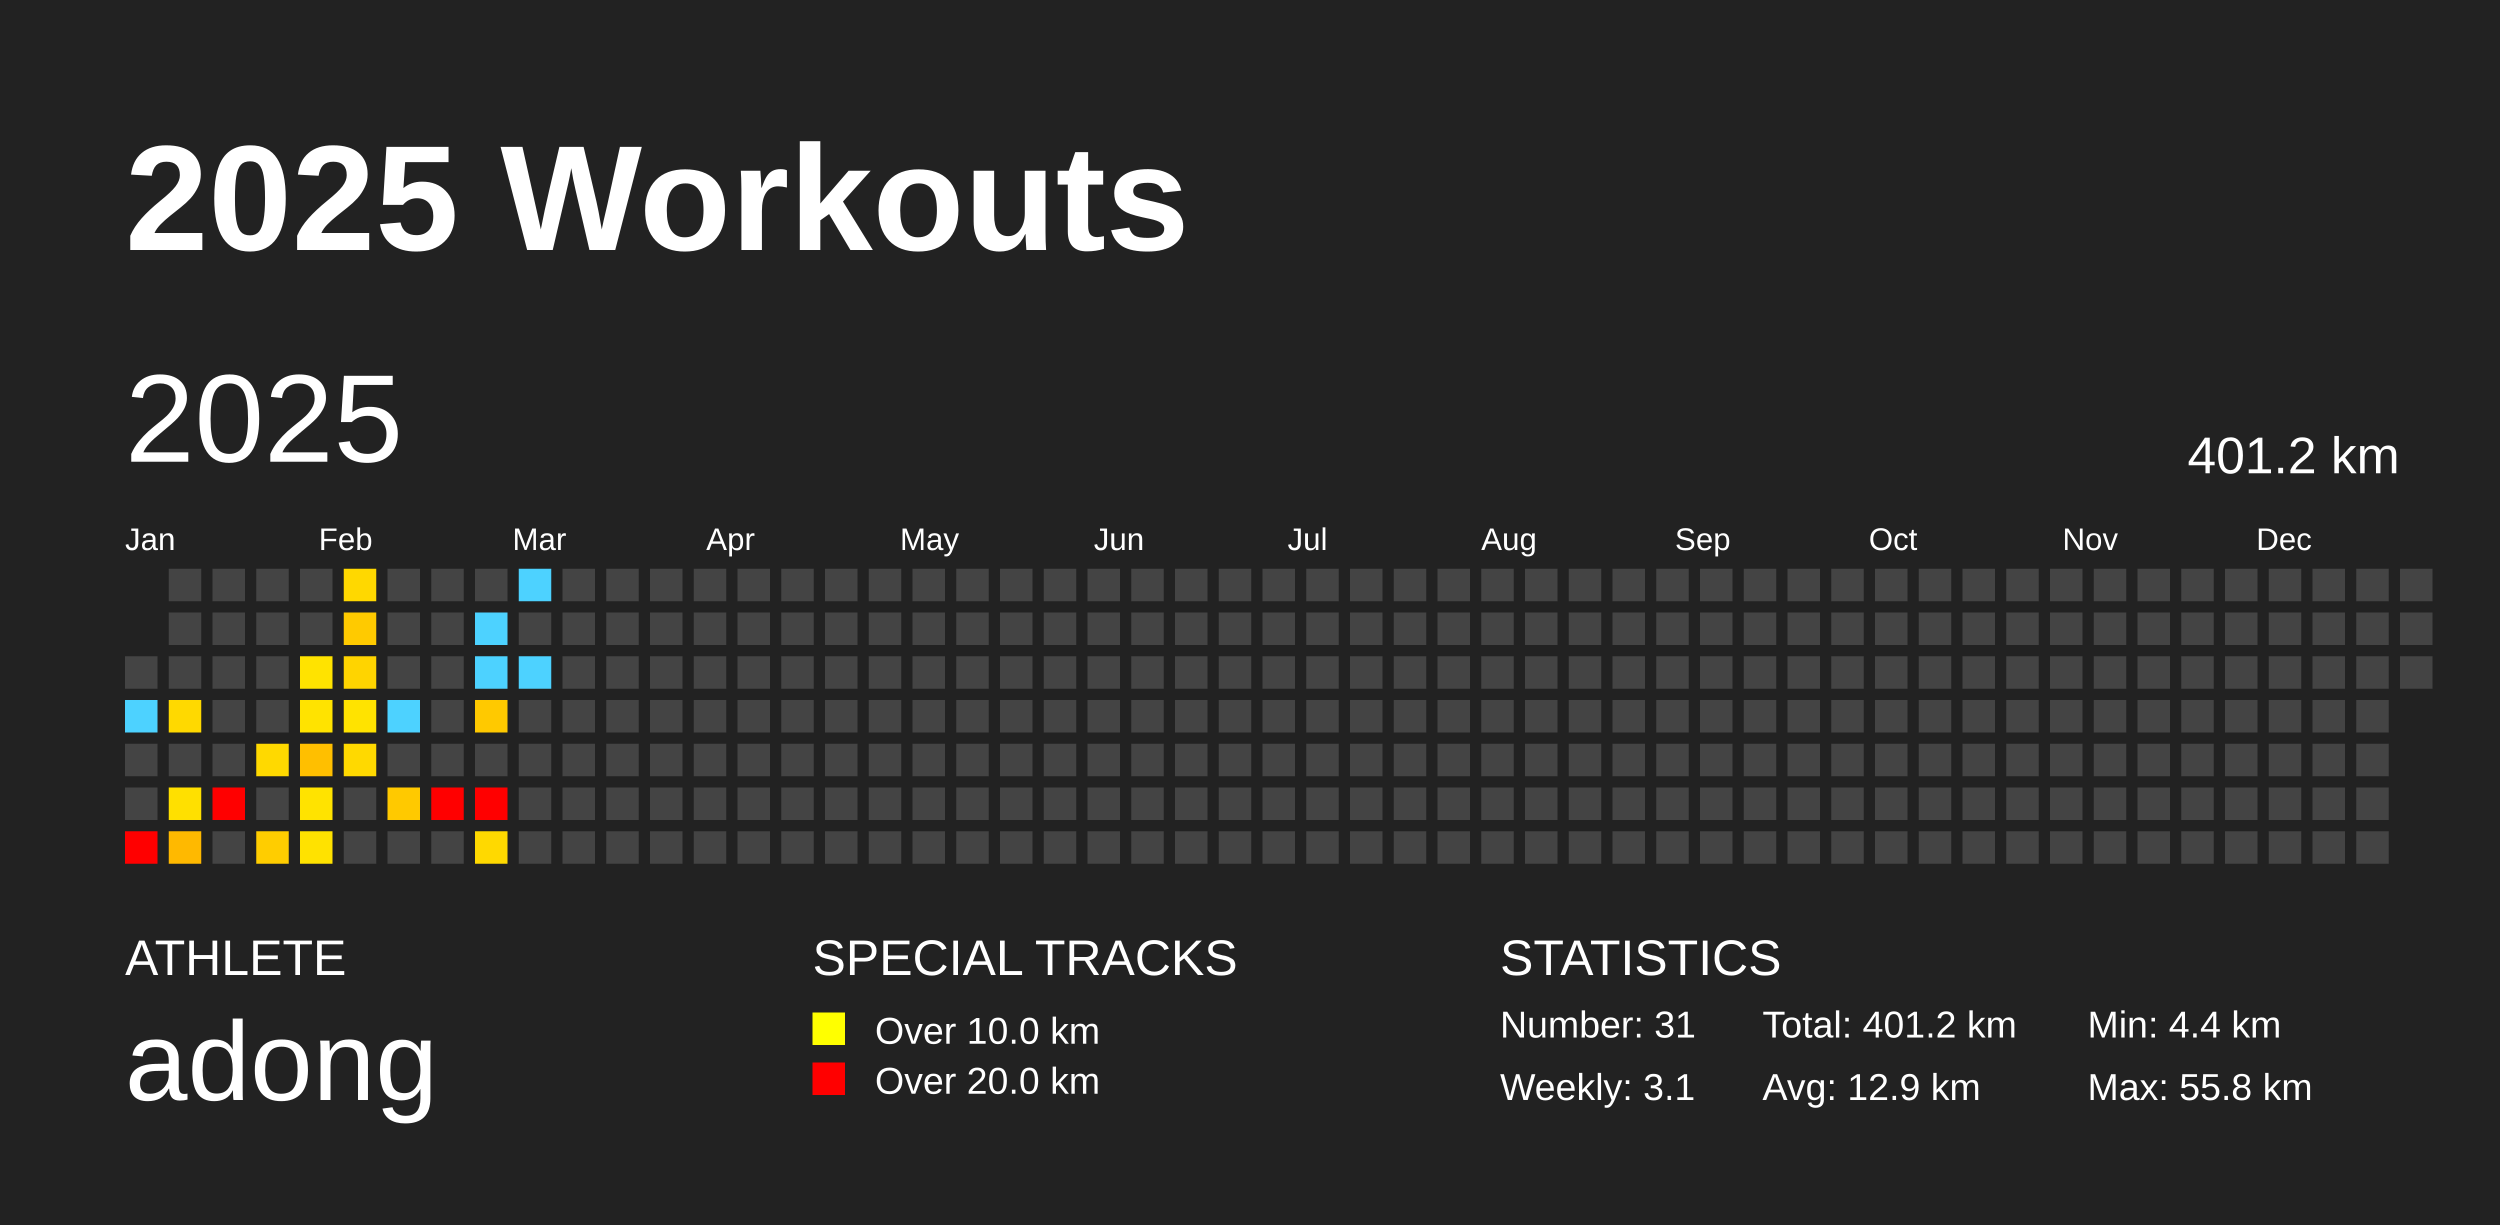
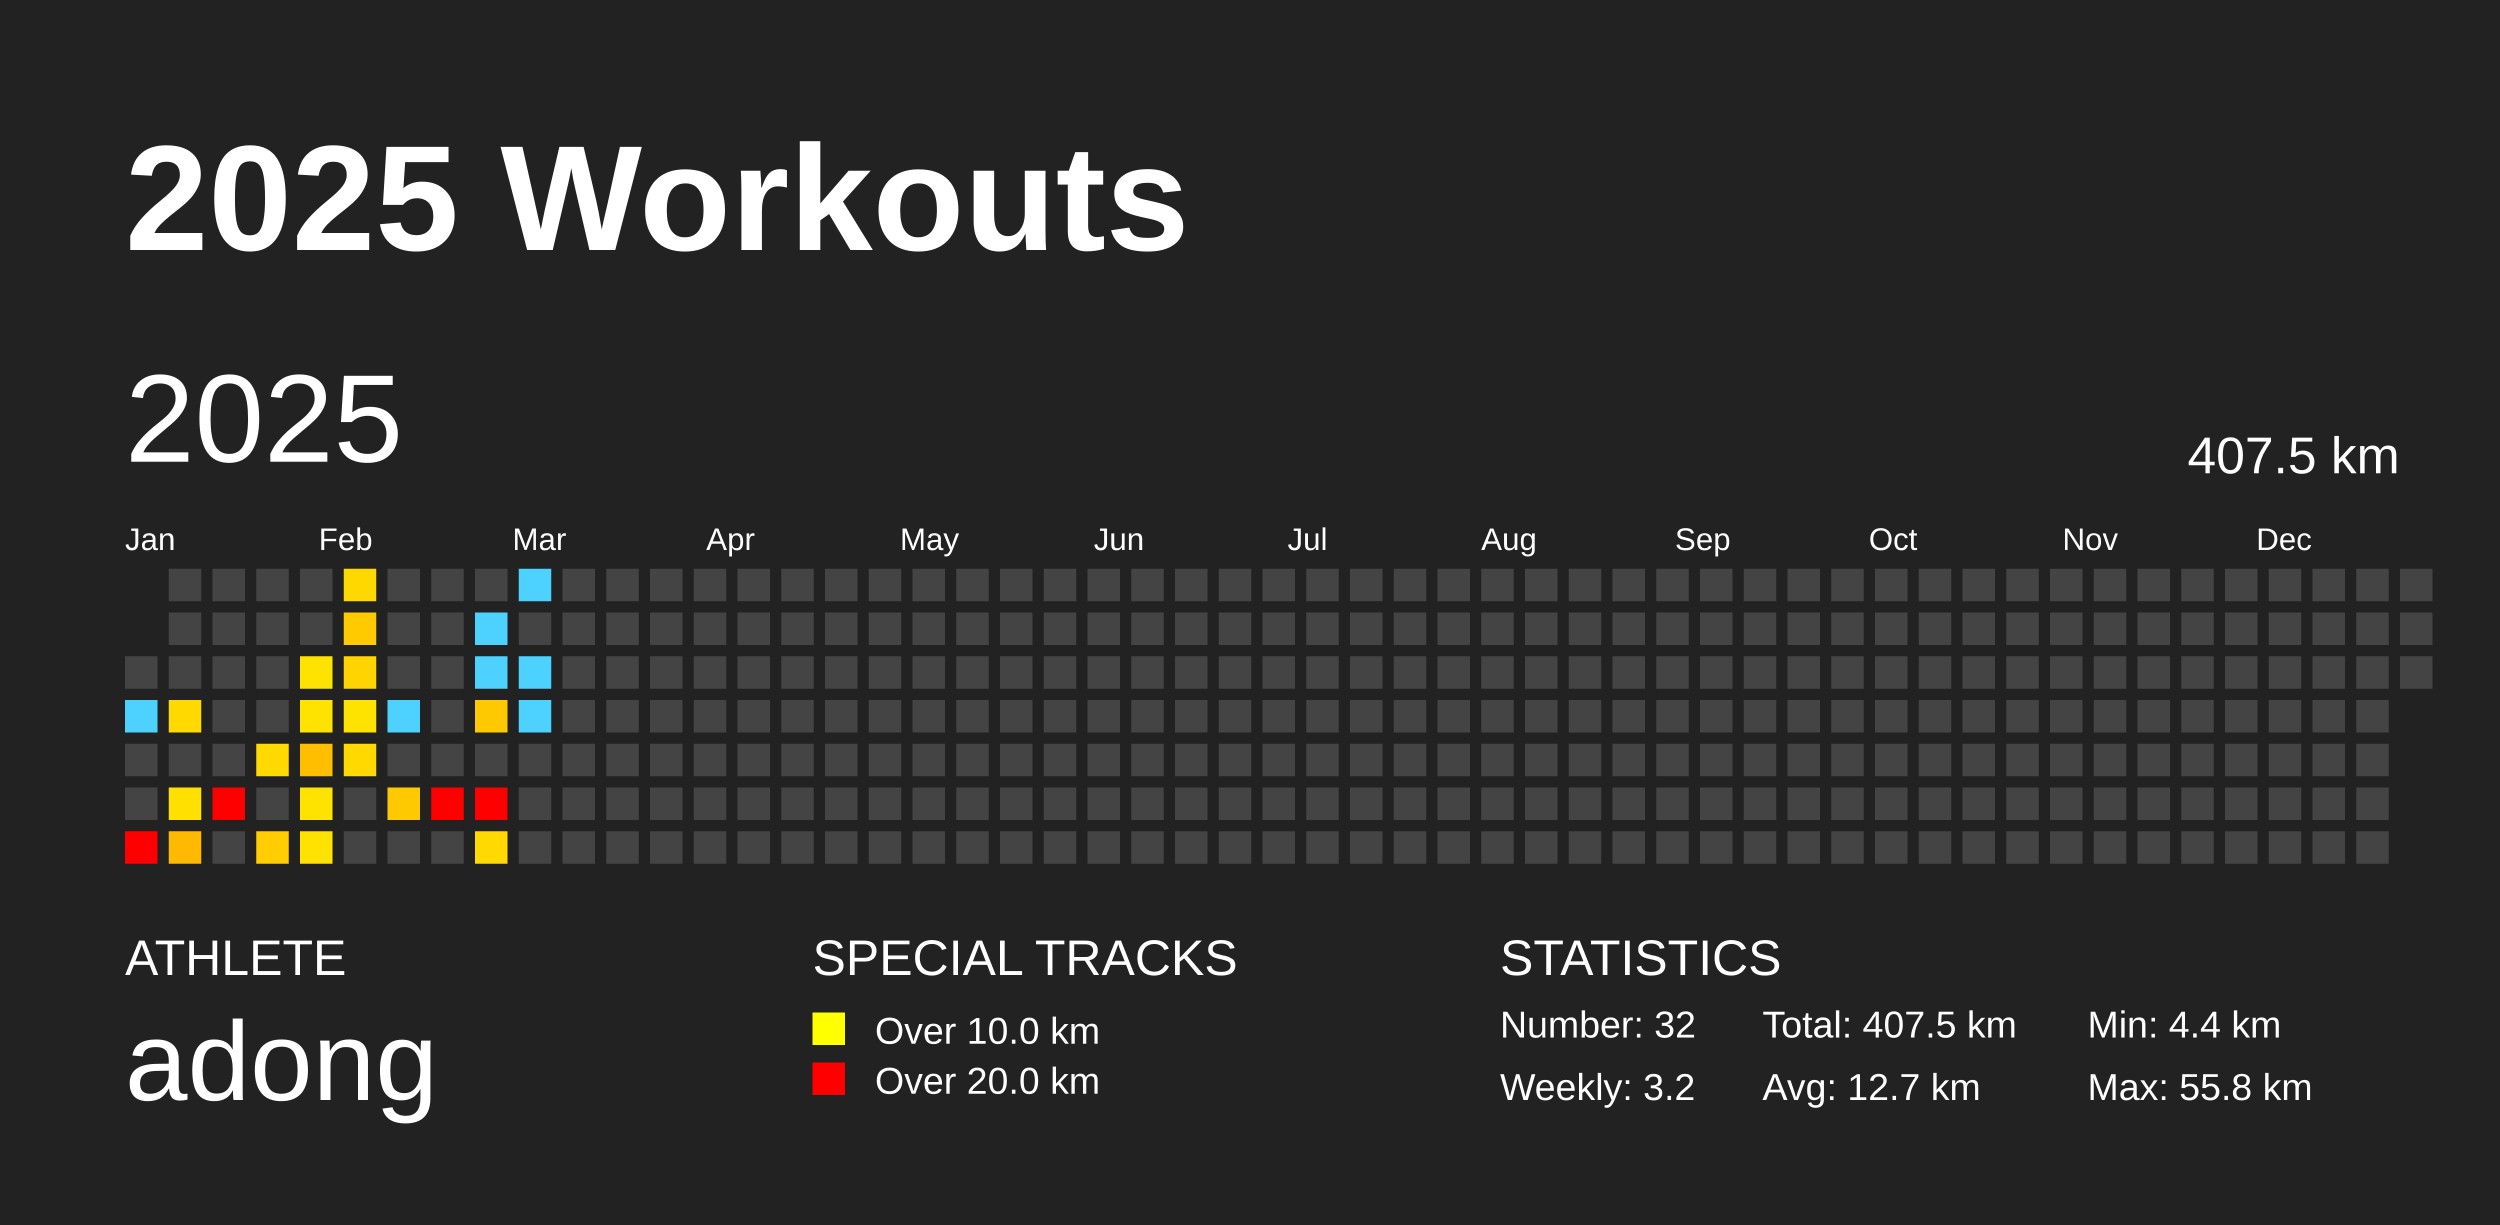
<svg xmlns="http://www.w3.org/2000/svg" baseProfile="full" height="98mm" version="1.1" viewBox="0,0,200,98" width="200mm">
  <defs />
  <rect fill="#222222" height="98" width="200" x="0" y="0" />
  <text fill="#FFFFFF" style="font-size:12px; font-family:Arial; font-weight:bold;" x="10" y="20">2025 Workouts</text>
  <text fill="#FFFFFF" style="font-size:4px; font-family:Arial" x="10" y="78">ATHLETE</text>
  <text fill="#FFFFFF" style="font-size:9px; font-family:Arial" x="10" y="88">adong</text>
  <text fill="#FFFFFF" style="font-size:4px; font-family:Arial" x="65" y="78">SPECIAL TRACKS</text>
  <rect fill="yellow" height="2.6" width="2.6" x="65" y="81" />
  <text fill="#FFFFFF" style="font-size:3px; font-family:Arial" x="70" y="83.5">Over 10.0 km</text>
  <rect fill="red" height="2.6" width="2.6" x="65" y="85" />
  <text fill="#FFFFFF" style="font-size:3px; font-family:Arial" x="70" y="87.5">Over 20.0 km</text>
  <text fill="#FFFFFF" style="font-size:4px; font-family:Arial" x="120" y="78">STATISTICS</text>
-   <text fill="#FFFFFF" style="font-size:3px; font-family:Arial" x="120" y="83">Number: 31</text>
-   <text fill="#FFFFFF" style="font-size:3px; font-family:Arial" x="120" y="88">Weekly: 3.1</text>
-   <text fill="#FFFFFF" style="font-size:3px; font-family:Arial" x="141" y="83">Total: 401.2 km</text>
-   <text fill="#FFFFFF" style="font-size:3px; font-family:Arial" x="141" y="88">Avg: 12.9 km</text>
+   <text fill="#FFFFFF" style="font-size:3px; font-family:Arial" x="120" y="83">Number: 32</text>
+   <text fill="#FFFFFF" style="font-size:3px; font-family:Arial" x="120" y="88">Weekly: 3.2</text>
+   <text fill="#FFFFFF" style="font-size:3px; font-family:Arial" x="141" y="83">Total: 407.5 km</text>
+   <text fill="#FFFFFF" style="font-size:3px; font-family:Arial" x="141" y="88">Avg: 12.7 km</text>
  <text fill="#FFFFFF" style="font-size:3px; font-family:Arial" x="167" y="83">Min: 4.4 km</text>
  <text fill="#FFFFFF" style="font-size:3px; font-family:Arial" x="167" y="88">Max: 55.8 km</text>
  <text dominant-baseline="hanging" fill="#FFFFFF" style="font-size:10.0px; font-family:Arial;" x="10" y="30">2025</text>
-   <text dominant-baseline="hanging" fill="#FFFFFF" style="font-size:4.125px; font-family:Arial;" x="175" y="35">401.2 km</text>
+   <text dominant-baseline="hanging" fill="#FFFFFF" style="font-size:4.125px; font-family:Arial;" x="175" y="35">407.5 km</text>
  <text fill="#FFFFFF" style="font-size:2.5px; font-family:Arial" x="10.0" y="44">Jan</text>
  <text fill="#FFFFFF" style="font-size:2.5px; font-family:Arial" x="25.5" y="44">Feb</text>
  <text fill="#FFFFFF" style="font-size:2.5px; font-family:Arial" x="41.0" y="44">Mar</text>
  <text fill="#FFFFFF" style="font-size:2.5px; font-family:Arial" x="56.5" y="44">Apr</text>
  <text fill="#FFFFFF" style="font-size:2.5px; font-family:Arial" x="72.0" y="44">May</text>
  <text fill="#FFFFFF" style="font-size:2.5px; font-family:Arial" x="87.5" y="44">Jun</text>
  <text fill="#FFFFFF" style="font-size:2.5px; font-family:Arial" x="103.0" y="44">Jul</text>
  <text fill="#FFFFFF" style="font-size:2.5px; font-family:Arial" x="118.5" y="44">Aug</text>
  <text fill="#FFFFFF" style="font-size:2.5px; font-family:Arial" x="134.0" y="44">Sep</text>
  <text fill="#FFFFFF" style="font-size:2.5px; font-family:Arial" x="149.5" y="44">Oct</text>
  <text fill="#FFFFFF" style="font-size:2.5px; font-family:Arial" x="165.0" y="44">Nov</text>
  <text fill="#FFFFFF" style="font-size:2.5px; font-family:Arial" x="180.5" y="44">Dec</text>
  <rect fill="#444444" height="2.6" width="2.6" x="10.0" y="52.5" />
  <rect fill="#4dd2ff" height="2.6" width="2.6" x="10.0" y="56.0" />
  <rect fill="#444444" height="2.6" width="2.6" x="10.0" y="59.5" />
  <rect fill="#444444" height="2.6" width="2.6" x="10.0" y="63.0" />
  <rect fill="red" height="2.6" width="2.6" x="10.0" y="66.5" />
  <rect fill="#444444" height="2.6" width="2.6" x="13.5" y="45.5" />
  <rect fill="#444444" height="2.6" width="2.6" x="13.5" y="49.0" />
  <rect fill="#444444" height="2.6" width="2.6" x="13.5" y="52.5" />
  <rect fill="#ffd900" height="2.6" width="2.6" x="13.5" y="56.0" />
  <rect fill="#444444" height="2.6" width="2.6" x="13.5" y="59.5" />
  <rect fill="#ffe000" height="2.6" width="2.6" x="13.5" y="63.0" />
  <rect fill="#ffb900" height="2.6" width="2.6" x="13.5" y="66.5" />
  <rect fill="#444444" height="2.6" width="2.6" x="17.0" y="45.5" />
  <rect fill="#444444" height="2.6" width="2.6" x="17.0" y="49.0" />
  <rect fill="#444444" height="2.6" width="2.6" x="17.0" y="52.5" />
  <rect fill="#444444" height="2.6" width="2.6" x="17.0" y="56.0" />
  <rect fill="#444444" height="2.6" width="2.6" x="17.0" y="59.5" />
  <rect fill="red" height="2.6" width="2.6" x="17.0" y="63.0" />
  <rect fill="#444444" height="2.6" width="2.6" x="17.0" y="66.5" />
  <rect fill="#444444" height="2.6" width="2.6" x="20.5" y="45.5" />
  <rect fill="#444444" height="2.6" width="2.6" x="20.5" y="49.0" />
  <rect fill="#444444" height="2.6" width="2.6" x="20.5" y="52.5" />
  <rect fill="#444444" height="2.6" width="2.6" x="20.5" y="56.0" />
  <rect fill="#ffd900" height="2.6" width="2.6" x="20.5" y="59.5" />
  <rect fill="#444444" height="2.6" width="2.6" x="20.5" y="63.0" />
  <rect fill="#ffcd00" height="2.6" width="2.6" x="20.5" y="66.5" />
  <rect fill="#444444" height="2.6" width="2.6" x="24.0" y="45.5" />
  <rect fill="#444444" height="2.6" width="2.6" x="24.0" y="49.0" />
  <rect fill="#ffe300" height="2.6" width="2.6" x="24.0" y="52.5" />
  <rect fill="#ffe300" height="2.6" width="2.6" x="24.0" y="56.0" />
  <rect fill="#ffbf00" height="2.6" width="2.6" x="24.0" y="59.5" />
  <rect fill="#ffe300" height="2.6" width="2.6" x="24.0" y="63.0" />
  <rect fill="#ffe200" height="2.6" width="2.6" x="24.0" y="66.5" />
  <rect fill="#ffd800" height="2.6" width="2.6" x="27.5" y="45.5" />
  <rect fill="#ffca00" height="2.6" width="2.6" x="27.5" y="49.0" />
  <rect fill="#ffd400" height="2.6" width="2.6" x="27.5" y="52.5" />
  <rect fill="#ffe300" height="2.6" width="2.6" x="27.5" y="56.0" />
  <rect fill="#ffd900" height="2.6" width="2.6" x="27.5" y="59.5" />
  <rect fill="#444444" height="2.6" width="2.6" x="27.5" y="63.0" />
  <rect fill="#444444" height="2.6" width="2.6" x="27.5" y="66.5" />
  <rect fill="#444444" height="2.6" width="2.6" x="31.0" y="45.5" />
  <rect fill="#444444" height="2.6" width="2.6" x="31.0" y="49.0" />
  <rect fill="#444444" height="2.6" width="2.6" x="31.0" y="52.5" />
  <rect fill="#4dd2ff" height="2.6" width="2.6" x="31.0" y="56.0" />
  <rect fill="#444444" height="2.6" width="2.6" x="31.0" y="59.5" />
  <rect fill="#ffc900" height="2.6" width="2.6" x="31.0" y="63.0" />
  <rect fill="#444444" height="2.6" width="2.6" x="31.0" y="66.5" />
  <rect fill="#444444" height="2.6" width="2.6" x="34.5" y="45.5" />
  <rect fill="#444444" height="2.6" width="2.6" x="34.5" y="49.0" />
  <rect fill="#444444" height="2.6" width="2.6" x="34.5" y="52.5" />
  <rect fill="#444444" height="2.6" width="2.6" x="34.5" y="56.0" />
  <rect fill="#444444" height="2.6" width="2.6" x="34.5" y="59.5" />
  <rect fill="red" height="2.6" width="2.6" x="34.5" y="63.0" />
  <rect fill="#444444" height="2.6" width="2.6" x="34.5" y="66.5" />
  <rect fill="#444444" height="2.6" width="2.6" x="38.0" y="45.5" />
  <rect fill="#4dd2ff" height="2.6" width="2.6" x="38.0" y="49.0" />
  <rect fill="#4dd2ff" height="2.6" width="2.6" x="38.0" y="52.5" />
  <rect fill="#ffc900" height="2.6" width="2.6" x="38.0" y="56.0" />
  <rect fill="#444444" height="2.6" width="2.6" x="38.0" y="59.5" />
  <rect fill="red" height="2.6" width="2.6" x="38.0" y="63.0" />
  <rect fill="#ffd900" height="2.6" width="2.6" x="38.0" y="66.5" />
  <rect fill="#4dd2ff" height="2.6" width="2.6" x="41.5" y="45.5" />
  <rect fill="#444444" height="2.6" width="2.6" x="41.5" y="49.0" />
  <rect fill="#4dd2ff" height="2.6" width="2.6" x="41.5" y="52.5" />
-   <rect fill="#444444" height="2.6" width="2.6" x="41.5" y="56.0" />
+   <rect fill="#4dd2ff" height="2.6" width="2.6" x="41.5" y="56.0" />
  <rect fill="#444444" height="2.6" width="2.6" x="41.5" y="59.5" />
  <rect fill="#444444" height="2.6" width="2.6" x="41.5" y="63.0" />
  <rect fill="#444444" height="2.6" width="2.6" x="41.5" y="66.5" />
  <rect fill="#444444" height="2.6" width="2.6" x="45.0" y="45.5" />
  <rect fill="#444444" height="2.6" width="2.6" x="45.0" y="49.0" />
  <rect fill="#444444" height="2.6" width="2.6" x="45.0" y="52.5" />
  <rect fill="#444444" height="2.6" width="2.6" x="45.0" y="56.0" />
  <rect fill="#444444" height="2.6" width="2.6" x="45.0" y="59.5" />
  <rect fill="#444444" height="2.6" width="2.6" x="45.0" y="63.0" />
  <rect fill="#444444" height="2.6" width="2.6" x="45.0" y="66.5" />
  <rect fill="#444444" height="2.6" width="2.6" x="48.5" y="45.5" />
  <rect fill="#444444" height="2.6" width="2.6" x="48.5" y="49.0" />
  <rect fill="#444444" height="2.6" width="2.6" x="48.5" y="52.5" />
  <rect fill="#444444" height="2.6" width="2.6" x="48.5" y="56.0" />
  <rect fill="#444444" height="2.6" width="2.6" x="48.5" y="59.5" />
  <rect fill="#444444" height="2.6" width="2.6" x="48.5" y="63.0" />
  <rect fill="#444444" height="2.6" width="2.6" x="48.5" y="66.5" />
  <rect fill="#444444" height="2.6" width="2.6" x="52.0" y="45.5" />
  <rect fill="#444444" height="2.6" width="2.6" x="52.0" y="49.0" />
  <rect fill="#444444" height="2.6" width="2.6" x="52.0" y="52.5" />
  <rect fill="#444444" height="2.6" width="2.6" x="52.0" y="56.0" />
  <rect fill="#444444" height="2.6" width="2.6" x="52.0" y="59.5" />
  <rect fill="#444444" height="2.6" width="2.6" x="52.0" y="63.0" />
  <rect fill="#444444" height="2.6" width="2.6" x="52.0" y="66.5" />
  <rect fill="#444444" height="2.6" width="2.6" x="55.5" y="45.5" />
  <rect fill="#444444" height="2.6" width="2.6" x="55.5" y="49.0" />
  <rect fill="#444444" height="2.6" width="2.6" x="55.5" y="52.5" />
  <rect fill="#444444" height="2.6" width="2.6" x="55.5" y="56.0" />
  <rect fill="#444444" height="2.6" width="2.6" x="55.5" y="59.5" />
  <rect fill="#444444" height="2.6" width="2.6" x="55.5" y="63.0" />
  <rect fill="#444444" height="2.6" width="2.6" x="55.5" y="66.5" />
  <rect fill="#444444" height="2.6" width="2.6" x="59.0" y="45.5" />
  <rect fill="#444444" height="2.6" width="2.6" x="59.0" y="49.0" />
  <rect fill="#444444" height="2.6" width="2.6" x="59.0" y="52.5" />
  <rect fill="#444444" height="2.6" width="2.6" x="59.0" y="56.0" />
  <rect fill="#444444" height="2.6" width="2.6" x="59.0" y="59.5" />
  <rect fill="#444444" height="2.6" width="2.6" x="59.0" y="63.0" />
  <rect fill="#444444" height="2.6" width="2.6" x="59.0" y="66.5" />
  <rect fill="#444444" height="2.6" width="2.6" x="62.5" y="45.5" />
  <rect fill="#444444" height="2.6" width="2.6" x="62.5" y="49.0" />
  <rect fill="#444444" height="2.6" width="2.6" x="62.5" y="52.5" />
  <rect fill="#444444" height="2.6" width="2.6" x="62.5" y="56.0" />
  <rect fill="#444444" height="2.6" width="2.6" x="62.5" y="59.5" />
  <rect fill="#444444" height="2.6" width="2.6" x="62.5" y="63.0" />
  <rect fill="#444444" height="2.6" width="2.6" x="62.5" y="66.5" />
  <rect fill="#444444" height="2.6" width="2.6" x="66.0" y="45.5" />
  <rect fill="#444444" height="2.6" width="2.6" x="66.0" y="49.0" />
  <rect fill="#444444" height="2.6" width="2.6" x="66.0" y="52.5" />
  <rect fill="#444444" height="2.6" width="2.6" x="66.0" y="56.0" />
  <rect fill="#444444" height="2.6" width="2.6" x="66.0" y="59.5" />
  <rect fill="#444444" height="2.6" width="2.6" x="66.0" y="63.0" />
  <rect fill="#444444" height="2.6" width="2.6" x="66.0" y="66.5" />
  <rect fill="#444444" height="2.6" width="2.6" x="69.5" y="45.5" />
  <rect fill="#444444" height="2.6" width="2.6" x="69.5" y="49.0" />
  <rect fill="#444444" height="2.6" width="2.6" x="69.5" y="52.5" />
  <rect fill="#444444" height="2.6" width="2.6" x="69.5" y="56.0" />
  <rect fill="#444444" height="2.6" width="2.6" x="69.5" y="59.5" />
  <rect fill="#444444" height="2.6" width="2.6" x="69.5" y="63.0" />
  <rect fill="#444444" height="2.6" width="2.6" x="69.5" y="66.5" />
  <rect fill="#444444" height="2.6" width="2.6" x="73.0" y="45.5" />
  <rect fill="#444444" height="2.6" width="2.6" x="73.0" y="49.0" />
  <rect fill="#444444" height="2.6" width="2.6" x="73.0" y="52.5" />
  <rect fill="#444444" height="2.6" width="2.6" x="73.0" y="56.0" />
  <rect fill="#444444" height="2.6" width="2.6" x="73.0" y="59.5" />
  <rect fill="#444444" height="2.6" width="2.6" x="73.0" y="63.0" />
  <rect fill="#444444" height="2.6" width="2.6" x="73.0" y="66.5" />
  <rect fill="#444444" height="2.6" width="2.6" x="76.5" y="45.5" />
  <rect fill="#444444" height="2.6" width="2.6" x="76.5" y="49.0" />
  <rect fill="#444444" height="2.6" width="2.6" x="76.5" y="52.5" />
  <rect fill="#444444" height="2.6" width="2.6" x="76.5" y="56.0" />
  <rect fill="#444444" height="2.6" width="2.6" x="76.5" y="59.5" />
  <rect fill="#444444" height="2.6" width="2.6" x="76.5" y="63.0" />
  <rect fill="#444444" height="2.6" width="2.6" x="76.5" y="66.5" />
  <rect fill="#444444" height="2.6" width="2.6" x="80.0" y="45.5" />
  <rect fill="#444444" height="2.6" width="2.6" x="80.0" y="49.0" />
  <rect fill="#444444" height="2.6" width="2.6" x="80.0" y="52.5" />
  <rect fill="#444444" height="2.6" width="2.6" x="80.0" y="56.0" />
  <rect fill="#444444" height="2.6" width="2.6" x="80.0" y="59.5" />
  <rect fill="#444444" height="2.6" width="2.6" x="80.0" y="63.0" />
  <rect fill="#444444" height="2.6" width="2.6" x="80.0" y="66.5" />
  <rect fill="#444444" height="2.6" width="2.6" x="83.5" y="45.5" />
  <rect fill="#444444" height="2.6" width="2.6" x="83.5" y="49.0" />
  <rect fill="#444444" height="2.6" width="2.6" x="83.5" y="52.5" />
  <rect fill="#444444" height="2.6" width="2.6" x="83.5" y="56.0" />
  <rect fill="#444444" height="2.6" width="2.6" x="83.5" y="59.5" />
  <rect fill="#444444" height="2.6" width="2.6" x="83.5" y="63.0" />
  <rect fill="#444444" height="2.6" width="2.6" x="83.5" y="66.5" />
  <rect fill="#444444" height="2.6" width="2.6" x="87.0" y="45.5" />
  <rect fill="#444444" height="2.6" width="2.6" x="87.0" y="49.0" />
  <rect fill="#444444" height="2.6" width="2.6" x="87.0" y="52.5" />
  <rect fill="#444444" height="2.6" width="2.6" x="87.0" y="56.0" />
  <rect fill="#444444" height="2.6" width="2.6" x="87.0" y="59.5" />
  <rect fill="#444444" height="2.6" width="2.6" x="87.0" y="63.0" />
  <rect fill="#444444" height="2.6" width="2.6" x="87.0" y="66.5" />
  <rect fill="#444444" height="2.6" width="2.6" x="90.5" y="45.5" />
  <rect fill="#444444" height="2.6" width="2.6" x="90.5" y="49.0" />
  <rect fill="#444444" height="2.6" width="2.6" x="90.5" y="52.5" />
  <rect fill="#444444" height="2.6" width="2.6" x="90.5" y="56.0" />
  <rect fill="#444444" height="2.6" width="2.6" x="90.5" y="59.5" />
  <rect fill="#444444" height="2.6" width="2.6" x="90.5" y="63.0" />
  <rect fill="#444444" height="2.6" width="2.6" x="90.5" y="66.5" />
  <rect fill="#444444" height="2.6" width="2.6" x="94.0" y="45.5" />
  <rect fill="#444444" height="2.6" width="2.6" x="94.0" y="49.0" />
  <rect fill="#444444" height="2.6" width="2.6" x="94.0" y="52.5" />
  <rect fill="#444444" height="2.6" width="2.6" x="94.0" y="56.0" />
  <rect fill="#444444" height="2.6" width="2.6" x="94.0" y="59.5" />
  <rect fill="#444444" height="2.6" width="2.6" x="94.0" y="63.0" />
  <rect fill="#444444" height="2.6" width="2.6" x="94.0" y="66.5" />
  <rect fill="#444444" height="2.6" width="2.6" x="97.5" y="45.5" />
  <rect fill="#444444" height="2.6" width="2.6" x="97.5" y="49.0" />
  <rect fill="#444444" height="2.6" width="2.6" x="97.5" y="52.5" />
  <rect fill="#444444" height="2.6" width="2.6" x="97.5" y="56.0" />
  <rect fill="#444444" height="2.6" width="2.6" x="97.5" y="59.5" />
  <rect fill="#444444" height="2.6" width="2.6" x="97.5" y="63.0" />
  <rect fill="#444444" height="2.6" width="2.6" x="97.5" y="66.5" />
  <rect fill="#444444" height="2.6" width="2.6" x="101.0" y="45.5" />
  <rect fill="#444444" height="2.6" width="2.6" x="101.0" y="49.0" />
  <rect fill="#444444" height="2.6" width="2.6" x="101.0" y="52.5" />
  <rect fill="#444444" height="2.6" width="2.6" x="101.0" y="56.0" />
  <rect fill="#444444" height="2.6" width="2.6" x="101.0" y="59.5" />
  <rect fill="#444444" height="2.6" width="2.6" x="101.0" y="63.0" />
  <rect fill="#444444" height="2.6" width="2.6" x="101.0" y="66.5" />
  <rect fill="#444444" height="2.6" width="2.6" x="104.5" y="45.5" />
  <rect fill="#444444" height="2.6" width="2.6" x="104.5" y="49.0" />
  <rect fill="#444444" height="2.6" width="2.6" x="104.5" y="52.5" />
  <rect fill="#444444" height="2.6" width="2.6" x="104.5" y="56.0" />
  <rect fill="#444444" height="2.6" width="2.6" x="104.5" y="59.5" />
  <rect fill="#444444" height="2.6" width="2.6" x="104.5" y="63.0" />
  <rect fill="#444444" height="2.6" width="2.6" x="104.5" y="66.5" />
  <rect fill="#444444" height="2.6" width="2.6" x="108.0" y="45.5" />
  <rect fill="#444444" height="2.6" width="2.6" x="108.0" y="49.0" />
  <rect fill="#444444" height="2.6" width="2.6" x="108.0" y="52.5" />
  <rect fill="#444444" height="2.6" width="2.6" x="108.0" y="56.0" />
  <rect fill="#444444" height="2.6" width="2.6" x="108.0" y="59.5" />
  <rect fill="#444444" height="2.6" width="2.6" x="108.0" y="63.0" />
  <rect fill="#444444" height="2.6" width="2.6" x="108.0" y="66.5" />
  <rect fill="#444444" height="2.6" width="2.6" x="111.5" y="45.5" />
  <rect fill="#444444" height="2.6" width="2.6" x="111.5" y="49.0" />
  <rect fill="#444444" height="2.6" width="2.6" x="111.5" y="52.5" />
  <rect fill="#444444" height="2.6" width="2.6" x="111.5" y="56.0" />
  <rect fill="#444444" height="2.6" width="2.6" x="111.5" y="59.5" />
  <rect fill="#444444" height="2.6" width="2.6" x="111.5" y="63.0" />
  <rect fill="#444444" height="2.6" width="2.6" x="111.5" y="66.5" />
  <rect fill="#444444" height="2.6" width="2.6" x="115.0" y="45.5" />
  <rect fill="#444444" height="2.6" width="2.6" x="115.0" y="49.0" />
  <rect fill="#444444" height="2.6" width="2.6" x="115.0" y="52.5" />
  <rect fill="#444444" height="2.6" width="2.6" x="115.0" y="56.0" />
  <rect fill="#444444" height="2.6" width="2.6" x="115.0" y="59.5" />
  <rect fill="#444444" height="2.6" width="2.6" x="115.0" y="63.0" />
  <rect fill="#444444" height="2.6" width="2.6" x="115.0" y="66.5" />
  <rect fill="#444444" height="2.6" width="2.6" x="118.5" y="45.5" />
  <rect fill="#444444" height="2.6" width="2.6" x="118.5" y="49.0" />
  <rect fill="#444444" height="2.6" width="2.6" x="118.5" y="52.5" />
  <rect fill="#444444" height="2.6" width="2.6" x="118.5" y="56.0" />
  <rect fill="#444444" height="2.6" width="2.6" x="118.5" y="59.5" />
  <rect fill="#444444" height="2.6" width="2.6" x="118.5" y="63.0" />
  <rect fill="#444444" height="2.6" width="2.6" x="118.5" y="66.5" />
  <rect fill="#444444" height="2.6" width="2.6" x="122.0" y="45.5" />
  <rect fill="#444444" height="2.6" width="2.6" x="122.0" y="49.0" />
  <rect fill="#444444" height="2.6" width="2.6" x="122.0" y="52.5" />
  <rect fill="#444444" height="2.6" width="2.6" x="122.0" y="56.0" />
  <rect fill="#444444" height="2.6" width="2.6" x="122.0" y="59.5" />
  <rect fill="#444444" height="2.6" width="2.6" x="122.0" y="63.0" />
  <rect fill="#444444" height="2.6" width="2.6" x="122.0" y="66.5" />
  <rect fill="#444444" height="2.6" width="2.6" x="125.5" y="45.5" />
  <rect fill="#444444" height="2.6" width="2.6" x="125.5" y="49.0" />
  <rect fill="#444444" height="2.6" width="2.6" x="125.5" y="52.5" />
  <rect fill="#444444" height="2.6" width="2.6" x="125.5" y="56.0" />
  <rect fill="#444444" height="2.6" width="2.6" x="125.5" y="59.5" />
  <rect fill="#444444" height="2.6" width="2.6" x="125.5" y="63.0" />
  <rect fill="#444444" height="2.6" width="2.6" x="125.5" y="66.5" />
  <rect fill="#444444" height="2.6" width="2.6" x="129.0" y="45.5" />
  <rect fill="#444444" height="2.6" width="2.6" x="129.0" y="49.0" />
  <rect fill="#444444" height="2.6" width="2.6" x="129.0" y="52.5" />
  <rect fill="#444444" height="2.6" width="2.6" x="129.0" y="56.0" />
  <rect fill="#444444" height="2.6" width="2.6" x="129.0" y="59.5" />
  <rect fill="#444444" height="2.6" width="2.6" x="129.0" y="63.0" />
  <rect fill="#444444" height="2.6" width="2.6" x="129.0" y="66.5" />
  <rect fill="#444444" height="2.6" width="2.6" x="132.5" y="45.5" />
  <rect fill="#444444" height="2.6" width="2.6" x="132.5" y="49.0" />
  <rect fill="#444444" height="2.6" width="2.6" x="132.5" y="52.5" />
  <rect fill="#444444" height="2.6" width="2.6" x="132.5" y="56.0" />
  <rect fill="#444444" height="2.6" width="2.6" x="132.5" y="59.5" />
  <rect fill="#444444" height="2.6" width="2.6" x="132.5" y="63.0" />
  <rect fill="#444444" height="2.6" width="2.6" x="132.5" y="66.5" />
  <rect fill="#444444" height="2.6" width="2.6" x="136.0" y="45.5" />
  <rect fill="#444444" height="2.6" width="2.6" x="136.0" y="49.0" />
  <rect fill="#444444" height="2.6" width="2.6" x="136.0" y="52.5" />
  <rect fill="#444444" height="2.6" width="2.6" x="136.0" y="56.0" />
  <rect fill="#444444" height="2.6" width="2.6" x="136.0" y="59.5" />
  <rect fill="#444444" height="2.6" width="2.6" x="136.0" y="63.0" />
  <rect fill="#444444" height="2.6" width="2.6" x="136.0" y="66.5" />
  <rect fill="#444444" height="2.6" width="2.6" x="139.5" y="45.5" />
  <rect fill="#444444" height="2.6" width="2.6" x="139.5" y="49.0" />
  <rect fill="#444444" height="2.6" width="2.6" x="139.5" y="52.5" />
  <rect fill="#444444" height="2.6" width="2.6" x="139.5" y="56.0" />
  <rect fill="#444444" height="2.6" width="2.6" x="139.5" y="59.5" />
  <rect fill="#444444" height="2.6" width="2.6" x="139.5" y="63.0" />
  <rect fill="#444444" height="2.6" width="2.6" x="139.5" y="66.5" />
  <rect fill="#444444" height="2.6" width="2.6" x="143.0" y="45.5" />
  <rect fill="#444444" height="2.6" width="2.6" x="143.0" y="49.0" />
  <rect fill="#444444" height="2.6" width="2.6" x="143.0" y="52.5" />
  <rect fill="#444444" height="2.6" width="2.6" x="143.0" y="56.0" />
  <rect fill="#444444" height="2.6" width="2.6" x="143.0" y="59.5" />
  <rect fill="#444444" height="2.6" width="2.6" x="143.0" y="63.0" />
  <rect fill="#444444" height="2.6" width="2.6" x="143.0" y="66.5" />
  <rect fill="#444444" height="2.6" width="2.6" x="146.5" y="45.5" />
  <rect fill="#444444" height="2.6" width="2.6" x="146.5" y="49.0" />
  <rect fill="#444444" height="2.6" width="2.6" x="146.5" y="52.5" />
  <rect fill="#444444" height="2.6" width="2.6" x="146.5" y="56.0" />
  <rect fill="#444444" height="2.6" width="2.6" x="146.5" y="59.5" />
  <rect fill="#444444" height="2.6" width="2.6" x="146.5" y="63.0" />
  <rect fill="#444444" height="2.6" width="2.6" x="146.5" y="66.5" />
  <rect fill="#444444" height="2.6" width="2.6" x="150.0" y="45.5" />
  <rect fill="#444444" height="2.6" width="2.6" x="150.0" y="49.0" />
  <rect fill="#444444" height="2.6" width="2.6" x="150.0" y="52.5" />
  <rect fill="#444444" height="2.6" width="2.6" x="150.0" y="56.0" />
  <rect fill="#444444" height="2.6" width="2.6" x="150.0" y="59.5" />
  <rect fill="#444444" height="2.6" width="2.6" x="150.0" y="63.0" />
  <rect fill="#444444" height="2.6" width="2.6" x="150.0" y="66.5" />
  <rect fill="#444444" height="2.6" width="2.6" x="153.5" y="45.5" />
  <rect fill="#444444" height="2.6" width="2.6" x="153.5" y="49.0" />
  <rect fill="#444444" height="2.6" width="2.6" x="153.5" y="52.5" />
  <rect fill="#444444" height="2.6" width="2.6" x="153.5" y="56.0" />
  <rect fill="#444444" height="2.6" width="2.6" x="153.5" y="59.5" />
  <rect fill="#444444" height="2.6" width="2.6" x="153.5" y="63.0" />
  <rect fill="#444444" height="2.6" width="2.6" x="153.5" y="66.5" />
  <rect fill="#444444" height="2.6" width="2.6" x="157.0" y="45.5" />
  <rect fill="#444444" height="2.6" width="2.6" x="157.0" y="49.0" />
  <rect fill="#444444" height="2.6" width="2.6" x="157.0" y="52.5" />
  <rect fill="#444444" height="2.6" width="2.6" x="157.0" y="56.0" />
  <rect fill="#444444" height="2.6" width="2.6" x="157.0" y="59.5" />
  <rect fill="#444444" height="2.6" width="2.6" x="157.0" y="63.0" />
  <rect fill="#444444" height="2.6" width="2.6" x="157.0" y="66.5" />
  <rect fill="#444444" height="2.6" width="2.6" x="160.5" y="45.5" />
  <rect fill="#444444" height="2.6" width="2.6" x="160.5" y="49.0" />
  <rect fill="#444444" height="2.6" width="2.6" x="160.5" y="52.5" />
  <rect fill="#444444" height="2.6" width="2.6" x="160.5" y="56.0" />
  <rect fill="#444444" height="2.6" width="2.6" x="160.5" y="59.5" />
  <rect fill="#444444" height="2.6" width="2.6" x="160.5" y="63.0" />
  <rect fill="#444444" height="2.6" width="2.6" x="160.5" y="66.5" />
  <rect fill="#444444" height="2.6" width="2.6" x="164.0" y="45.5" />
  <rect fill="#444444" height="2.6" width="2.6" x="164.0" y="49.0" />
  <rect fill="#444444" height="2.6" width="2.6" x="164.0" y="52.5" />
  <rect fill="#444444" height="2.6" width="2.6" x="164.0" y="56.0" />
  <rect fill="#444444" height="2.6" width="2.6" x="164.0" y="59.5" />
  <rect fill="#444444" height="2.6" width="2.6" x="164.0" y="63.0" />
  <rect fill="#444444" height="2.6" width="2.6" x="164.0" y="66.5" />
  <rect fill="#444444" height="2.6" width="2.6" x="167.5" y="45.5" />
  <rect fill="#444444" height="2.6" width="2.6" x="167.5" y="49.0" />
  <rect fill="#444444" height="2.6" width="2.6" x="167.5" y="52.5" />
  <rect fill="#444444" height="2.6" width="2.6" x="167.5" y="56.0" />
  <rect fill="#444444" height="2.6" width="2.6" x="167.5" y="59.5" />
  <rect fill="#444444" height="2.6" width="2.6" x="167.5" y="63.0" />
  <rect fill="#444444" height="2.6" width="2.6" x="167.5" y="66.5" />
  <rect fill="#444444" height="2.6" width="2.6" x="171.0" y="45.5" />
  <rect fill="#444444" height="2.6" width="2.6" x="171.0" y="49.0" />
  <rect fill="#444444" height="2.6" width="2.6" x="171.0" y="52.5" />
  <rect fill="#444444" height="2.6" width="2.6" x="171.0" y="56.0" />
  <rect fill="#444444" height="2.6" width="2.6" x="171.0" y="59.5" />
  <rect fill="#444444" height="2.6" width="2.6" x="171.0" y="63.0" />
  <rect fill="#444444" height="2.6" width="2.6" x="171.0" y="66.5" />
  <rect fill="#444444" height="2.6" width="2.6" x="174.5" y="45.5" />
  <rect fill="#444444" height="2.6" width="2.6" x="174.5" y="49.0" />
  <rect fill="#444444" height="2.6" width="2.6" x="174.5" y="52.5" />
  <rect fill="#444444" height="2.6" width="2.6" x="174.5" y="56.0" />
  <rect fill="#444444" height="2.6" width="2.6" x="174.5" y="59.5" />
  <rect fill="#444444" height="2.6" width="2.6" x="174.5" y="63.0" />
  <rect fill="#444444" height="2.6" width="2.6" x="174.5" y="66.5" />
  <rect fill="#444444" height="2.6" width="2.6" x="178.0" y="45.5" />
  <rect fill="#444444" height="2.6" width="2.6" x="178.0" y="49.0" />
  <rect fill="#444444" height="2.6" width="2.6" x="178.0" y="52.5" />
  <rect fill="#444444" height="2.6" width="2.6" x="178.0" y="56.0" />
  <rect fill="#444444" height="2.6" width="2.6" x="178.0" y="59.5" />
  <rect fill="#444444" height="2.6" width="2.6" x="178.0" y="63.0" />
  <rect fill="#444444" height="2.6" width="2.6" x="178.0" y="66.5" />
  <rect fill="#444444" height="2.6" width="2.6" x="181.5" y="45.5" />
  <rect fill="#444444" height="2.6" width="2.6" x="181.5" y="49.0" />
  <rect fill="#444444" height="2.6" width="2.6" x="181.5" y="52.5" />
  <rect fill="#444444" height="2.6" width="2.6" x="181.5" y="56.0" />
  <rect fill="#444444" height="2.6" width="2.6" x="181.5" y="59.5" />
  <rect fill="#444444" height="2.6" width="2.6" x="181.5" y="63.0" />
  <rect fill="#444444" height="2.6" width="2.6" x="181.5" y="66.5" />
  <rect fill="#444444" height="2.6" width="2.6" x="185.0" y="45.5" />
  <rect fill="#444444" height="2.6" width="2.6" x="185.0" y="49.0" />
  <rect fill="#444444" height="2.6" width="2.6" x="185.0" y="52.5" />
  <rect fill="#444444" height="2.6" width="2.6" x="185.0" y="56.0" />
  <rect fill="#444444" height="2.6" width="2.6" x="185.0" y="59.5" />
  <rect fill="#444444" height="2.6" width="2.6" x="185.0" y="63.0" />
  <rect fill="#444444" height="2.6" width="2.6" x="185.0" y="66.5" />
  <rect fill="#444444" height="2.6" width="2.6" x="188.5" y="45.5" />
  <rect fill="#444444" height="2.6" width="2.6" x="188.5" y="49.0" />
  <rect fill="#444444" height="2.6" width="2.6" x="188.5" y="52.5" />
  <rect fill="#444444" height="2.6" width="2.6" x="188.5" y="56.0" />
  <rect fill="#444444" height="2.6" width="2.6" x="188.5" y="59.5" />
  <rect fill="#444444" height="2.6" width="2.6" x="188.5" y="63.0" />
  <rect fill="#444444" height="2.6" width="2.6" x="188.5" y="66.5" />
  <rect fill="#444444" height="2.6" width="2.6" x="192.0" y="45.5" />
  <rect fill="#444444" height="2.6" width="2.6" x="192.0" y="49.0" />
  <rect fill="#444444" height="2.6" width="2.6" x="192.0" y="52.5" />
</svg>
